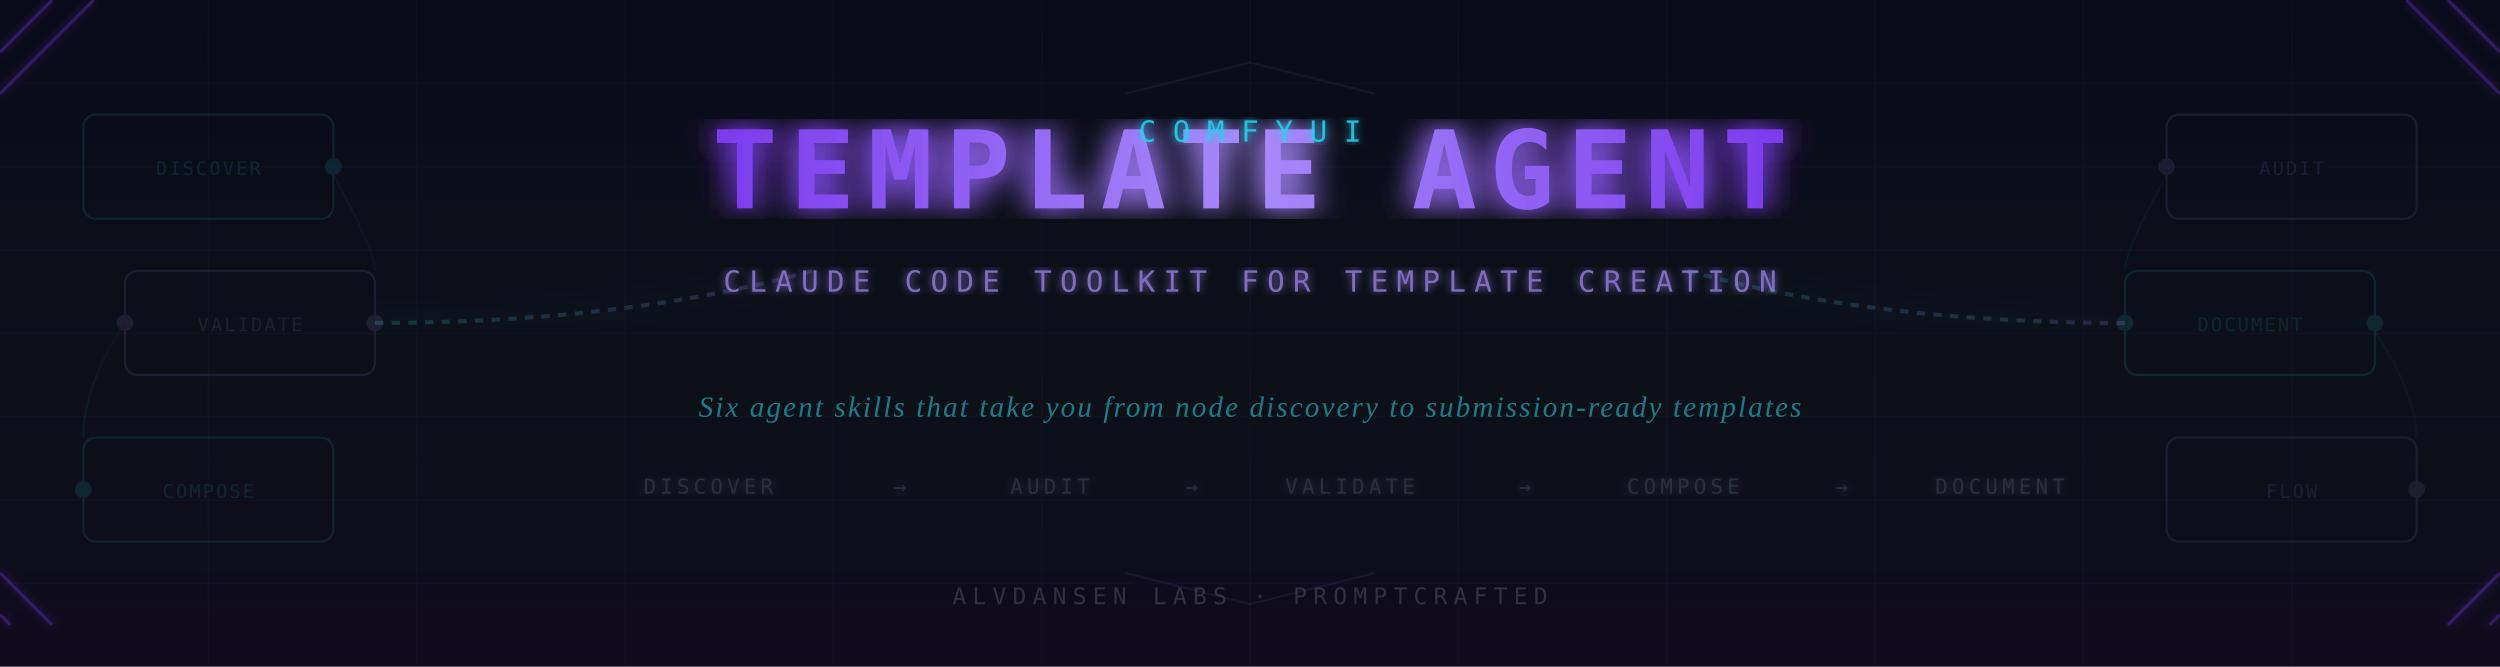
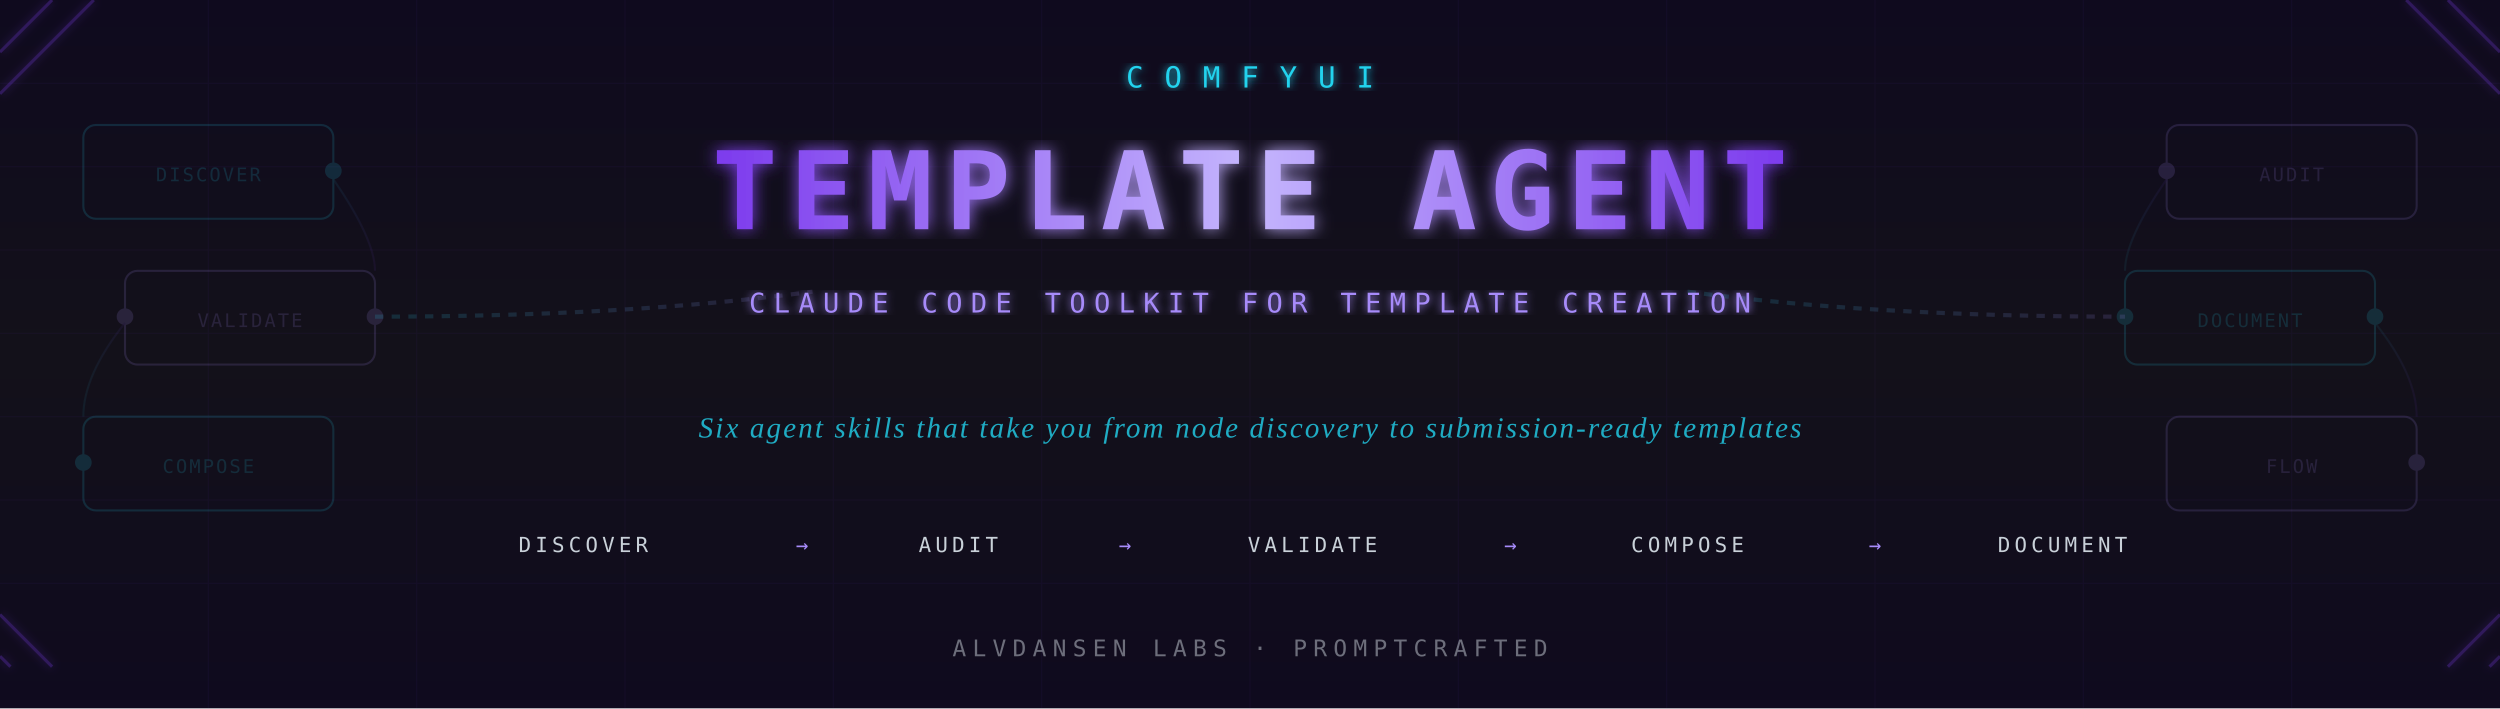
- <svg xmlns="http://www.w3.org/2000/svg" viewBox="0 0 1200 320">
+ <svg xmlns="http://www.w3.org/2000/svg" viewBox="0 0 1200 340">
  <defs>
    <linearGradient id="bg" x1="0%" y1="0%" x2="0%" y2="100%">
-       <stop offset="0%" style="stop-color:#0a0a1a;stop-opacity:1" />
-       <stop offset="60%" style="stop-color:#0d1117;stop-opacity:1" />
+       <stop offset="0%" style="stop-color:#0f0a1e;stop-opacity:1" />
+       <stop offset="50%" style="stop-color:#13111a;stop-opacity:1" />
      <stop offset="100%" style="stop-color:#0f0a1e;stop-opacity:1" />
    </linearGradient>
    <linearGradient id="titleGrad" x1="0%" y1="0%" x2="100%" y2="0%">
      <stop offset="0%" style="stop-color:#7C3AED" />
-       <stop offset="50%" style="stop-color:#A78BFA" />
+       <stop offset="50%" style="stop-color:#C4B5FD" />
      <stop offset="100%" style="stop-color:#7C3AED" />
    </linearGradient>
    <linearGradient id="accentGrad" x1="0%" y1="0%" x2="100%" y2="0%">
      <stop offset="0%" style="stop-color:#7C3AED;stop-opacity:0" />
-       <stop offset="50%" style="stop-color:#7C3AED;stop-opacity:0.6" />
+       <stop offset="50%" style="stop-color:#7C3AED;stop-opacity:0.5" />
      <stop offset="100%" style="stop-color:#7C3AED;stop-opacity:0" />
    </linearGradient>
    <linearGradient id="nodeWire" x1="0%" y1="0%" x2="100%" y2="0%">
      <stop offset="0%" style="stop-color:#22D3EE;stop-opacity:0.8" />
      <stop offset="100%" style="stop-color:#7C3AED;stop-opacity:0.8" />
    </linearGradient>
    <linearGradient id="flowGrad" x1="0%" y1="0%" x2="100%" y2="0%">
      <stop offset="0%" style="stop-color:#22D3EE" />
      <stop offset="100%" style="stop-color:#A78BFA" />
    </linearGradient>
-     <filter id="glow">
-       <feGaussianBlur stdDeviation="4" result="coloredBlur" />
-       <feMerge>
-         <feMergeNode in="coloredBlur" />
-         <feMergeNode in="SourceGraphic" />
-       </feMerge>
-     </filter>
    <filter id="softGlow">
      <feGaussianBlur stdDeviation="2" result="coloredBlur" />
      <feMerge>
        <feMergeNode in="coloredBlur" />
        <feMergeNode in="SourceGraphic" />
      </feMerge>
    </filter>
    <filter id="titleGlow">
-       <feGaussianBlur stdDeviation="8" result="blur1" />
-       <feGaussianBlur stdDeviation="3" result="blur2" />
+       <feGaussianBlur stdDeviation="4" result="blur1" />
      <feMerge>
        <feMergeNode in="blur1" />
-         <feMergeNode in="blur2" />
-         <feMergeNode in="SourceGraphic" />
-       </feMerge>
-     </filter>
-     <filter id="nodeGlow">
-       <feGaussianBlur stdDeviation="6" result="blur" />
-       <feMerge>
-         <feMergeNode in="blur" />
        <feMergeNode in="SourceGraphic" />
      </feMerge>
    </filter>
  </defs>
-   <rect width="1200" height="320" fill="url(#bg)" />
-   <g opacity="0.06" stroke="#7C3AED" stroke-width="0.5">
+   <rect width="1200" height="340" fill="url(#bg)" />
+   <g opacity="0.05" stroke="#7C3AED" stroke-width="0.5">
    <line x1="0" y1="40" x2="1200" y2="40" />
    <line x1="0" y1="80" x2="1200" y2="80" />
    <line x1="0" y1="120" x2="1200" y2="120" />
    <line x1="0" y1="160" x2="1200" y2="160" />
    <line x1="0" y1="200" x2="1200" y2="200" />
    <line x1="0" y1="240" x2="1200" y2="240" />
    <line x1="0" y1="280" x2="1200" y2="280" />
-     <line x1="100" y1="0" x2="100" y2="320" />
-     <line x1="200" y1="0" x2="200" y2="320" />
-     <line x1="300" y1="0" x2="300" y2="320" />
-     <line x1="400" y1="0" x2="400" y2="320" />
-     <line x1="500" y1="0" x2="500" y2="320" />
-     <line x1="600" y1="0" x2="600" y2="320" />
-     <line x1="700" y1="0" x2="700" y2="320" />
-     <line x1="800" y1="0" x2="800" y2="320" />
-     <line x1="900" y1="0" x2="900" y2="320" />
-     <line x1="1000" y1="0" x2="1000" y2="320" />
-     <line x1="1100" y1="0" x2="1100" y2="320" />
+     <line x1="100" y1="0" x2="100" y2="340" />
+     <line x1="200" y1="0" x2="200" y2="340" />
+     <line x1="300" y1="0" x2="300" y2="340" />
+     <line x1="400" y1="0" x2="400" y2="340" />
+     <line x1="500" y1="0" x2="500" y2="340" />
+     <line x1="600" y1="0" x2="600" y2="340" />
+     <line x1="700" y1="0" x2="700" y2="340" />
+     <line x1="800" y1="0" x2="800" y2="340" />
+     <line x1="900" y1="0" x2="900" y2="340" />
+     <line x1="1000" y1="0" x2="1000" y2="340" />
+     <line x1="1100" y1="0" x2="1100" y2="340" />
  </g>
-   <g opacity="0.12">
-     <rect x="40" y="55" width="120" height="50" rx="6" fill="none" stroke="#22D3EE" stroke-width="1" />
-     <circle cx="160" cy="80" r="4" fill="#22D3EE" />
-     <text x="100" y="84" text-anchor="middle" font-family="'SF Mono', monospace" font-size="9" fill="#22D3EE" letter-spacing="1">DISCOVER</text>
-     <rect x="60" y="130" width="120" height="50" rx="6" fill="none" stroke="#A78BFA" stroke-width="1" />
-     <circle cx="60" cy="155" r="4" fill="#A78BFA" />
-     <circle cx="180" cy="155" r="4" fill="#A78BFA" />
-     <text x="120" y="159" text-anchor="middle" font-family="'SF Mono', monospace" font-size="9" fill="#A78BFA" letter-spacing="1">VALIDATE</text>
-     <rect x="40" y="210" width="120" height="50" rx="6" fill="none" stroke="#22D3EE" stroke-width="1" />
-     <circle cx="40" cy="235" r="4" fill="#22D3EE" />
-     <text x="100" y="239" text-anchor="middle" font-family="'SF Mono', monospace" font-size="9" fill="#22D3EE" letter-spacing="1">COMPOSE</text>
-     <path d="M 160,84 Q 180,120 180,130" fill="none" stroke="url(#nodeWire)" stroke-width="1" opacity="0.6" />
-     <path d="M 60,155 Q 40,185 40,210" fill="none" stroke="url(#nodeWire)" stroke-width="1" opacity="0.6" />
+   <g opacity="0.15">
+     <rect x="40" y="60" width="120" height="45" rx="6" fill="none" stroke="#22D3EE" stroke-width="1" />
+     <circle cx="160" cy="82" r="4" fill="#22D3EE" />
+     <text x="100" y="87" text-anchor="middle" font-family="'SF Mono', monospace" font-size="9" fill="#22D3EE" letter-spacing="1">DISCOVER</text>
+     <rect x="60" y="130" width="120" height="45" rx="6" fill="none" stroke="#A78BFA" stroke-width="1" />
+     <circle cx="60" cy="152" r="4" fill="#A78BFA" />
+     <circle cx="180" cy="152" r="4" fill="#A78BFA" />
+     <text x="120" y="157" text-anchor="middle" font-family="'SF Mono', monospace" font-size="9" fill="#A78BFA" letter-spacing="1">VALIDATE</text>
+     <rect x="40" y="200" width="120" height="45" rx="6" fill="none" stroke="#22D3EE" stroke-width="1" />
+     <circle cx="40" cy="222" r="4" fill="#22D3EE" />
+     <text x="100" y="227" text-anchor="middle" font-family="'SF Mono', monospace" font-size="9" fill="#22D3EE" letter-spacing="1">COMPOSE</text>
+     <path d="M 160,86 Q 180,115 180,130" fill="none" stroke="url(#nodeWire)" stroke-width="1" opacity="0.6" />
+     <path d="M 60,155 Q 40,180 40,200" fill="none" stroke="url(#nodeWire)" stroke-width="1" opacity="0.6" />
  </g>
-   <g opacity="0.12">
-     <rect x="1040" y="55" width="120" height="50" rx="6" fill="none" stroke="#A78BFA" stroke-width="1" />
-     <circle cx="1040" cy="80" r="4" fill="#A78BFA" />
-     <text x="1100" y="84" text-anchor="middle" font-family="'SF Mono', monospace" font-size="9" fill="#A78BFA" letter-spacing="1">AUDIT</text>
-     <rect x="1020" y="130" width="120" height="50" rx="6" fill="none" stroke="#22D3EE" stroke-width="1" />
-     <circle cx="1020" cy="155" r="4" fill="#22D3EE" />
-     <circle cx="1140" cy="155" r="4" fill="#22D3EE" />
-     <text x="1080" y="159" text-anchor="middle" font-family="'SF Mono', monospace" font-size="9" fill="#22D3EE" letter-spacing="1">DOCUMENT</text>
-     <rect x="1040" y="210" width="120" height="50" rx="6" fill="none" stroke="#A78BFA" stroke-width="1" />
-     <circle cx="1160" cy="235" r="4" fill="#A78BFA" />
-     <text x="1100" y="239" text-anchor="middle" font-family="'SF Mono', monospace" font-size="9" fill="#A78BFA" letter-spacing="1">FLOW</text>
-     <path d="M 1040,84 Q 1020,120 1020,130" fill="none" stroke="url(#nodeWire)" stroke-width="1" opacity="0.6" />
-     <path d="M 1140,159 Q 1160,190 1160,210" fill="none" stroke="url(#nodeWire)" stroke-width="1" opacity="0.6" />
+   <g opacity="0.15">
+     <rect x="1040" y="60" width="120" height="45" rx="6" fill="none" stroke="#A78BFA" stroke-width="1" />
+     <circle cx="1040" cy="82" r="4" fill="#A78BFA" />
+     <text x="1100" y="87" text-anchor="middle" font-family="'SF Mono', monospace" font-size="9" fill="#A78BFA" letter-spacing="1">AUDIT</text>
+     <rect x="1020" y="130" width="120" height="45" rx="6" fill="none" stroke="#22D3EE" stroke-width="1" />
+     <circle cx="1020" cy="152" r="4" fill="#22D3EE" />
+     <circle cx="1140" cy="152" r="4" fill="#22D3EE" />
+     <text x="1080" y="157" text-anchor="middle" font-family="'SF Mono', monospace" font-size="9" fill="#22D3EE" letter-spacing="1">DOCUMENT</text>
+     <rect x="1040" y="200" width="120" height="45" rx="6" fill="none" stroke="#A78BFA" stroke-width="1" />
+     <circle cx="1160" cy="222" r="4" fill="#A78BFA" />
+     <text x="1100" y="227" text-anchor="middle" font-family="'SF Mono', monospace" font-size="9" fill="#A78BFA" letter-spacing="1">FLOW</text>
+     <path d="M 1040,86 Q 1020,115 1020,130" fill="none" stroke="url(#nodeWire)" stroke-width="1" opacity="0.6" />
+     <path d="M 1140,155 Q 1160,180 1160,200" fill="none" stroke="url(#nodeWire)" stroke-width="1" opacity="0.6" />
  </g>
-   <line x1="200" y1="160" x2="1000" y2="160" stroke="url(#accentGrad)" stroke-width="0.5" />
-   <g stroke="#7C3AED" stroke-width="1.5" opacity="0.35" filter="url(#softGlow)">
+   <line x1="200" y1="170" x2="1000" y2="170" stroke="url(#accentGrad)" stroke-width="0.5" />
+   <g stroke="#7C3AED" stroke-width="1.5" opacity="0.3" filter="url(#softGlow)">
    <polyline points="0,25 25,0" fill="none" />
    <polyline points="0,45 45,0" fill="none" />
    <polyline points="1175,0 1200,25" fill="none" />
    <polyline points="1155,0 1200,45" fill="none" />
-     <polyline points="0,275 25,300" fill="none" />
-     <polyline points="0,295 5,300" fill="none" />
-     <polyline points="1195,300 1200,295" fill="none" />
-     <polyline points="1175,300 1200,275" fill="none" />
+     <polyline points="0,295 25,320" fill="none" />
+     <polyline points="0,315 5,320" fill="none" />
+     <polyline points="1195,320 1200,315" fill="none" />
+     <polyline points="1175,320 1200,295" fill="none" />
  </g>
-   <g filter="url(#nodeGlow)" opacity="0.2">
-     <path d="M 180,155 Q 300,155 390,130" fill="none" stroke="url(#flowGrad)" stroke-width="2" stroke-dasharray="4,4" />
-     <path d="M 810,130 Q 900,155 1020,155" fill="none" stroke="url(#flowGrad)" stroke-width="2" stroke-dasharray="4,4" />
+   <g opacity="0.15">
+     <path d="M 180,152 Q 300,152 390,140" fill="none" stroke="url(#flowGrad)" stroke-width="2" stroke-dasharray="4,4" />
+     <path d="M 810,140 Q 900,152 1020,152" fill="none" stroke="url(#flowGrad)" stroke-width="2" stroke-dasharray="4,4" />
  </g>
-   <g opacity="0.08" stroke="#A78BFA" stroke-width="1" fill="none">
-     <path d="M 540,45 L 600,30 L 660,45" />
-     <path d="M 540,275 L 600,290 L 660,275" />
-   </g>
-   <text x="600" y="100" text-anchor="middle" font-family="'SF Mono', 'Fira Code', 'Cascadia Code', 'JetBrains Mono', monospace" font-size="52" font-weight="700" letter-spacing="6" fill="url(#titleGrad)" filter="url(#titleGlow)">
+   <text x="600" y="42" text-anchor="middle" font-family="'SF Mono', 'Fira Code', 'Cascadia Code', monospace" font-size="14" font-weight="400" letter-spacing="10" fill="#22D3EE" filter="url(#softGlow)">
+     COMFYUI
+   </text>
+   <text x="600" y="110" text-anchor="middle" font-family="'SF Mono', 'Fira Code', 'Cascadia Code', 'JetBrains Mono', monospace" font-size="52" font-weight="700" letter-spacing="6" fill="url(#titleGrad)" filter="url(#titleGlow)">
    TEMPLATE AGENT
  </text>
-   <text x="600" y="68" text-anchor="middle" font-family="'SF Mono', 'Fira Code', 'Cascadia Code', monospace" font-size="14" font-weight="400" letter-spacing="8" fill="#22D3EE" opacity="0.9" filter="url(#softGlow)">
-     COMFYUI
-   </text>
-   <text x="600" y="140" text-anchor="middle" font-family="'SF Mono', 'Fira Code', 'Cascadia Code', monospace" font-size="14" letter-spacing="4" fill="#A78BFA" opacity="0.75" filter="url(#softGlow)">
+   <text x="600" y="150" text-anchor="middle" font-family="'SF Mono', 'Fira Code', 'Cascadia Code', monospace" font-size="13" letter-spacing="4" fill="#A78BFA" filter="url(#softGlow)">
    CLAUDE CODE TOOLKIT FOR TEMPLATE CREATION
  </text>
-   <text x="600" y="200" text-anchor="middle" font-family="Georgia, 'Times New Roman', serif" font-size="14" font-style="italic" letter-spacing="1" fill="#22D3EE" opacity="0.55">
+   <text x="600" y="210" text-anchor="middle" font-family="Georgia, 'Times New Roman', serif" font-size="14" font-style="italic" letter-spacing="1" fill="#22D3EE" opacity="0.8">
    Six agent skills that take you from node discovery to submission-ready templates
  </text>
-   <g opacity="0.4" filter="url(#softGlow)">
-     <text x="340" y="237" text-anchor="middle" font-family="'SF Mono', monospace" font-size="10" fill="#586069" letter-spacing="2">DISCOVER</text>
-     <text x="432" y="237" text-anchor="middle" font-family="'SF Mono', monospace" font-size="10" fill="#586069">→</text>
-     <text x="504" y="237" text-anchor="middle" font-family="'SF Mono', monospace" font-size="10" fill="#586069" letter-spacing="2">AUDIT</text>
-     <text x="572" y="237" text-anchor="middle" font-family="'SF Mono', monospace" font-size="10" fill="#586069">→</text>
-     <text x="648" y="237" text-anchor="middle" font-family="'SF Mono', monospace" font-size="10" fill="#586069" letter-spacing="2">VALIDATE</text>
-     <text x="732" y="237" text-anchor="middle" font-family="'SF Mono', monospace" font-size="10" fill="#586069">→</text>
-     <text x="808" y="237" text-anchor="middle" font-family="'SF Mono', monospace" font-size="10" fill="#586069" letter-spacing="2">COMPOSE</text>
-     <text x="884" y="237" text-anchor="middle" font-family="'SF Mono', monospace" font-size="10" fill="#586069">→</text>
-     <text x="960" y="237" text-anchor="middle" font-family="'SF Mono', monospace" font-size="10" fill="#586069" letter-spacing="2">DOCUMENT</text>
+   <g>
+     <text x="280" y="265" text-anchor="middle" font-family="'SF Mono', monospace" font-size="10" fill="#c9d1d9" letter-spacing="2">DISCOVER</text>
+     <text x="385" y="265" text-anchor="middle" font-family="'SF Mono', monospace" font-size="10" fill="#A78BFA">→</text>
+     <text x="460" y="265" text-anchor="middle" font-family="'SF Mono', monospace" font-size="10" fill="#c9d1d9" letter-spacing="2">AUDIT</text>
+     <text x="540" y="265" text-anchor="middle" font-family="'SF Mono', monospace" font-size="10" fill="#A78BFA">→</text>
+     <text x="630" y="265" text-anchor="middle" font-family="'SF Mono', monospace" font-size="10" fill="#c9d1d9" letter-spacing="2">VALIDATE</text>
+     <text x="725" y="265" text-anchor="middle" font-family="'SF Mono', monospace" font-size="10" fill="#A78BFA">→</text>
+     <text x="810" y="265" text-anchor="middle" font-family="'SF Mono', monospace" font-size="10" fill="#c9d1d9" letter-spacing="2">COMPOSE</text>
+     <text x="900" y="265" text-anchor="middle" font-family="'SF Mono', monospace" font-size="10" fill="#A78BFA">→</text>
+     <text x="990" y="265" text-anchor="middle" font-family="'SF Mono', monospace" font-size="10" fill="#c9d1d9" letter-spacing="2">DOCUMENT</text>
  </g>
-   <g opacity="0.45">
-     <text x="600" y="290" text-anchor="middle" font-family="'SF Mono', monospace" font-size="11" letter-spacing="3" fill="#586069">
-       ALVDANSEN LABS  ·  PROMPTCRAFTED
-     </text>
-   </g>
+   <text x="600" y="315" text-anchor="middle" font-family="'SF Mono', monospace" font-size="11" letter-spacing="3" fill="#c9d1d9" opacity="0.5">
+     ALVDANSEN LABS  ·  PROMPTCRAFTED
+   </text>
</svg>
